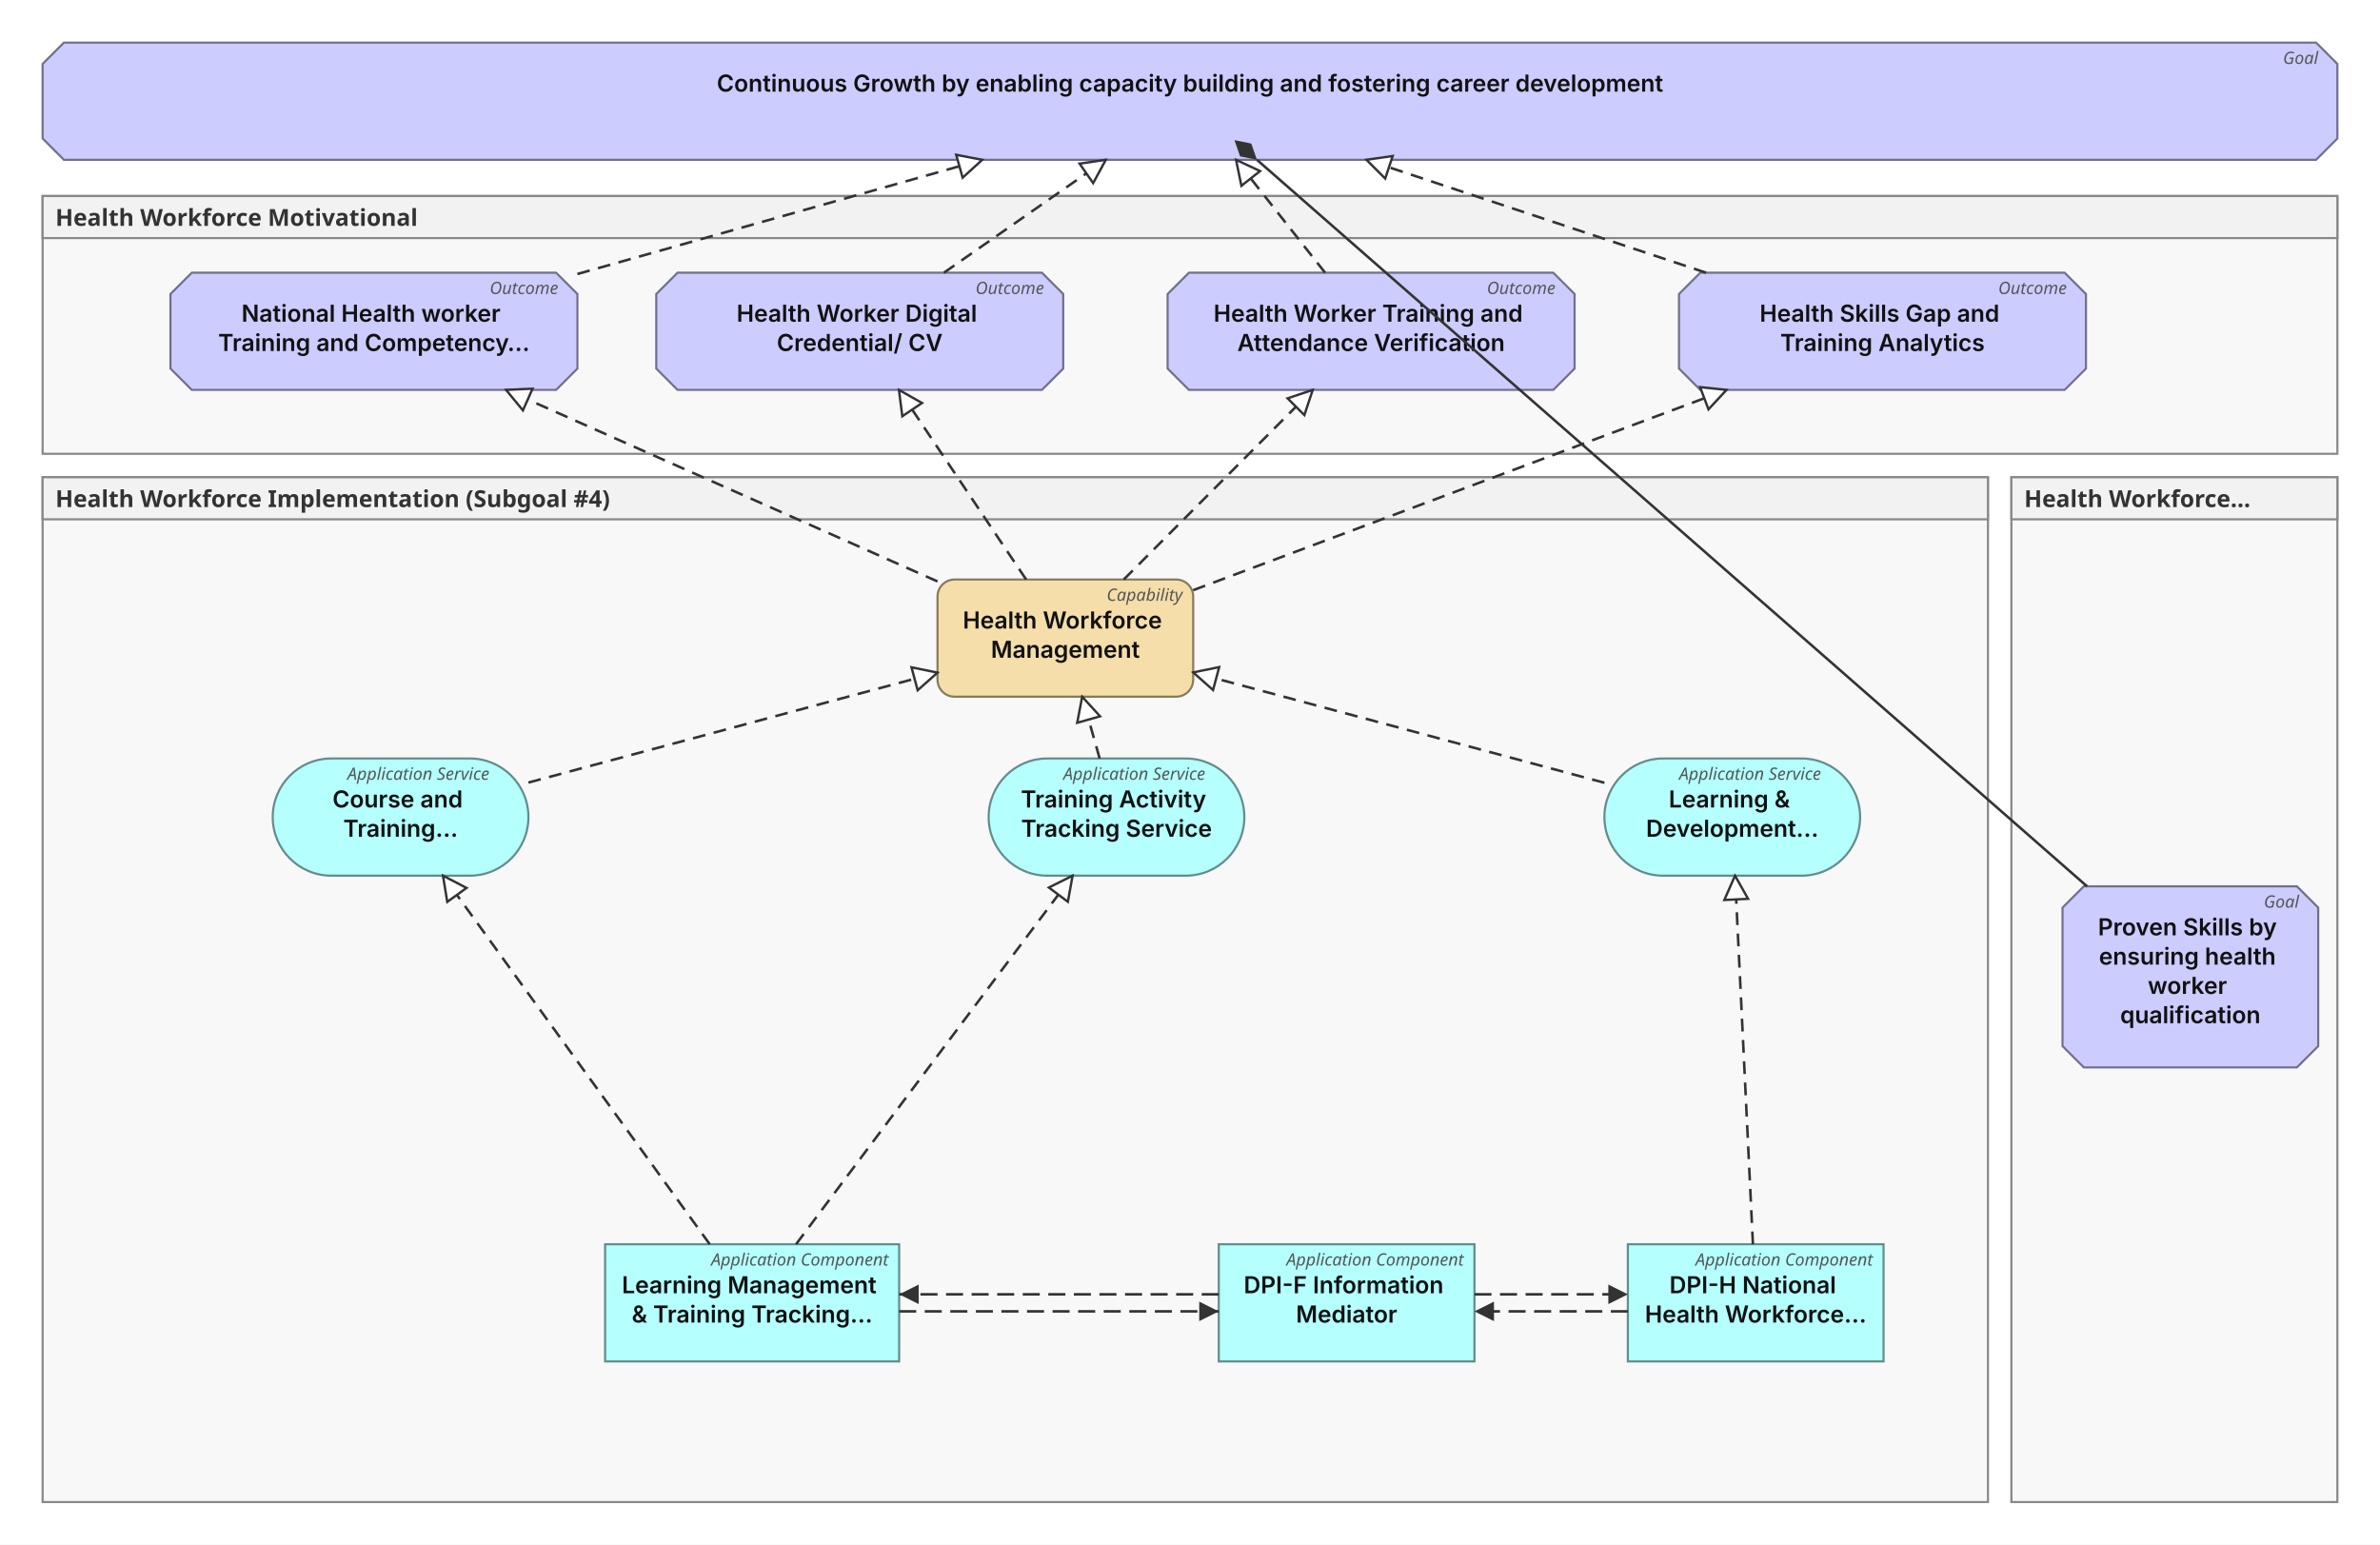
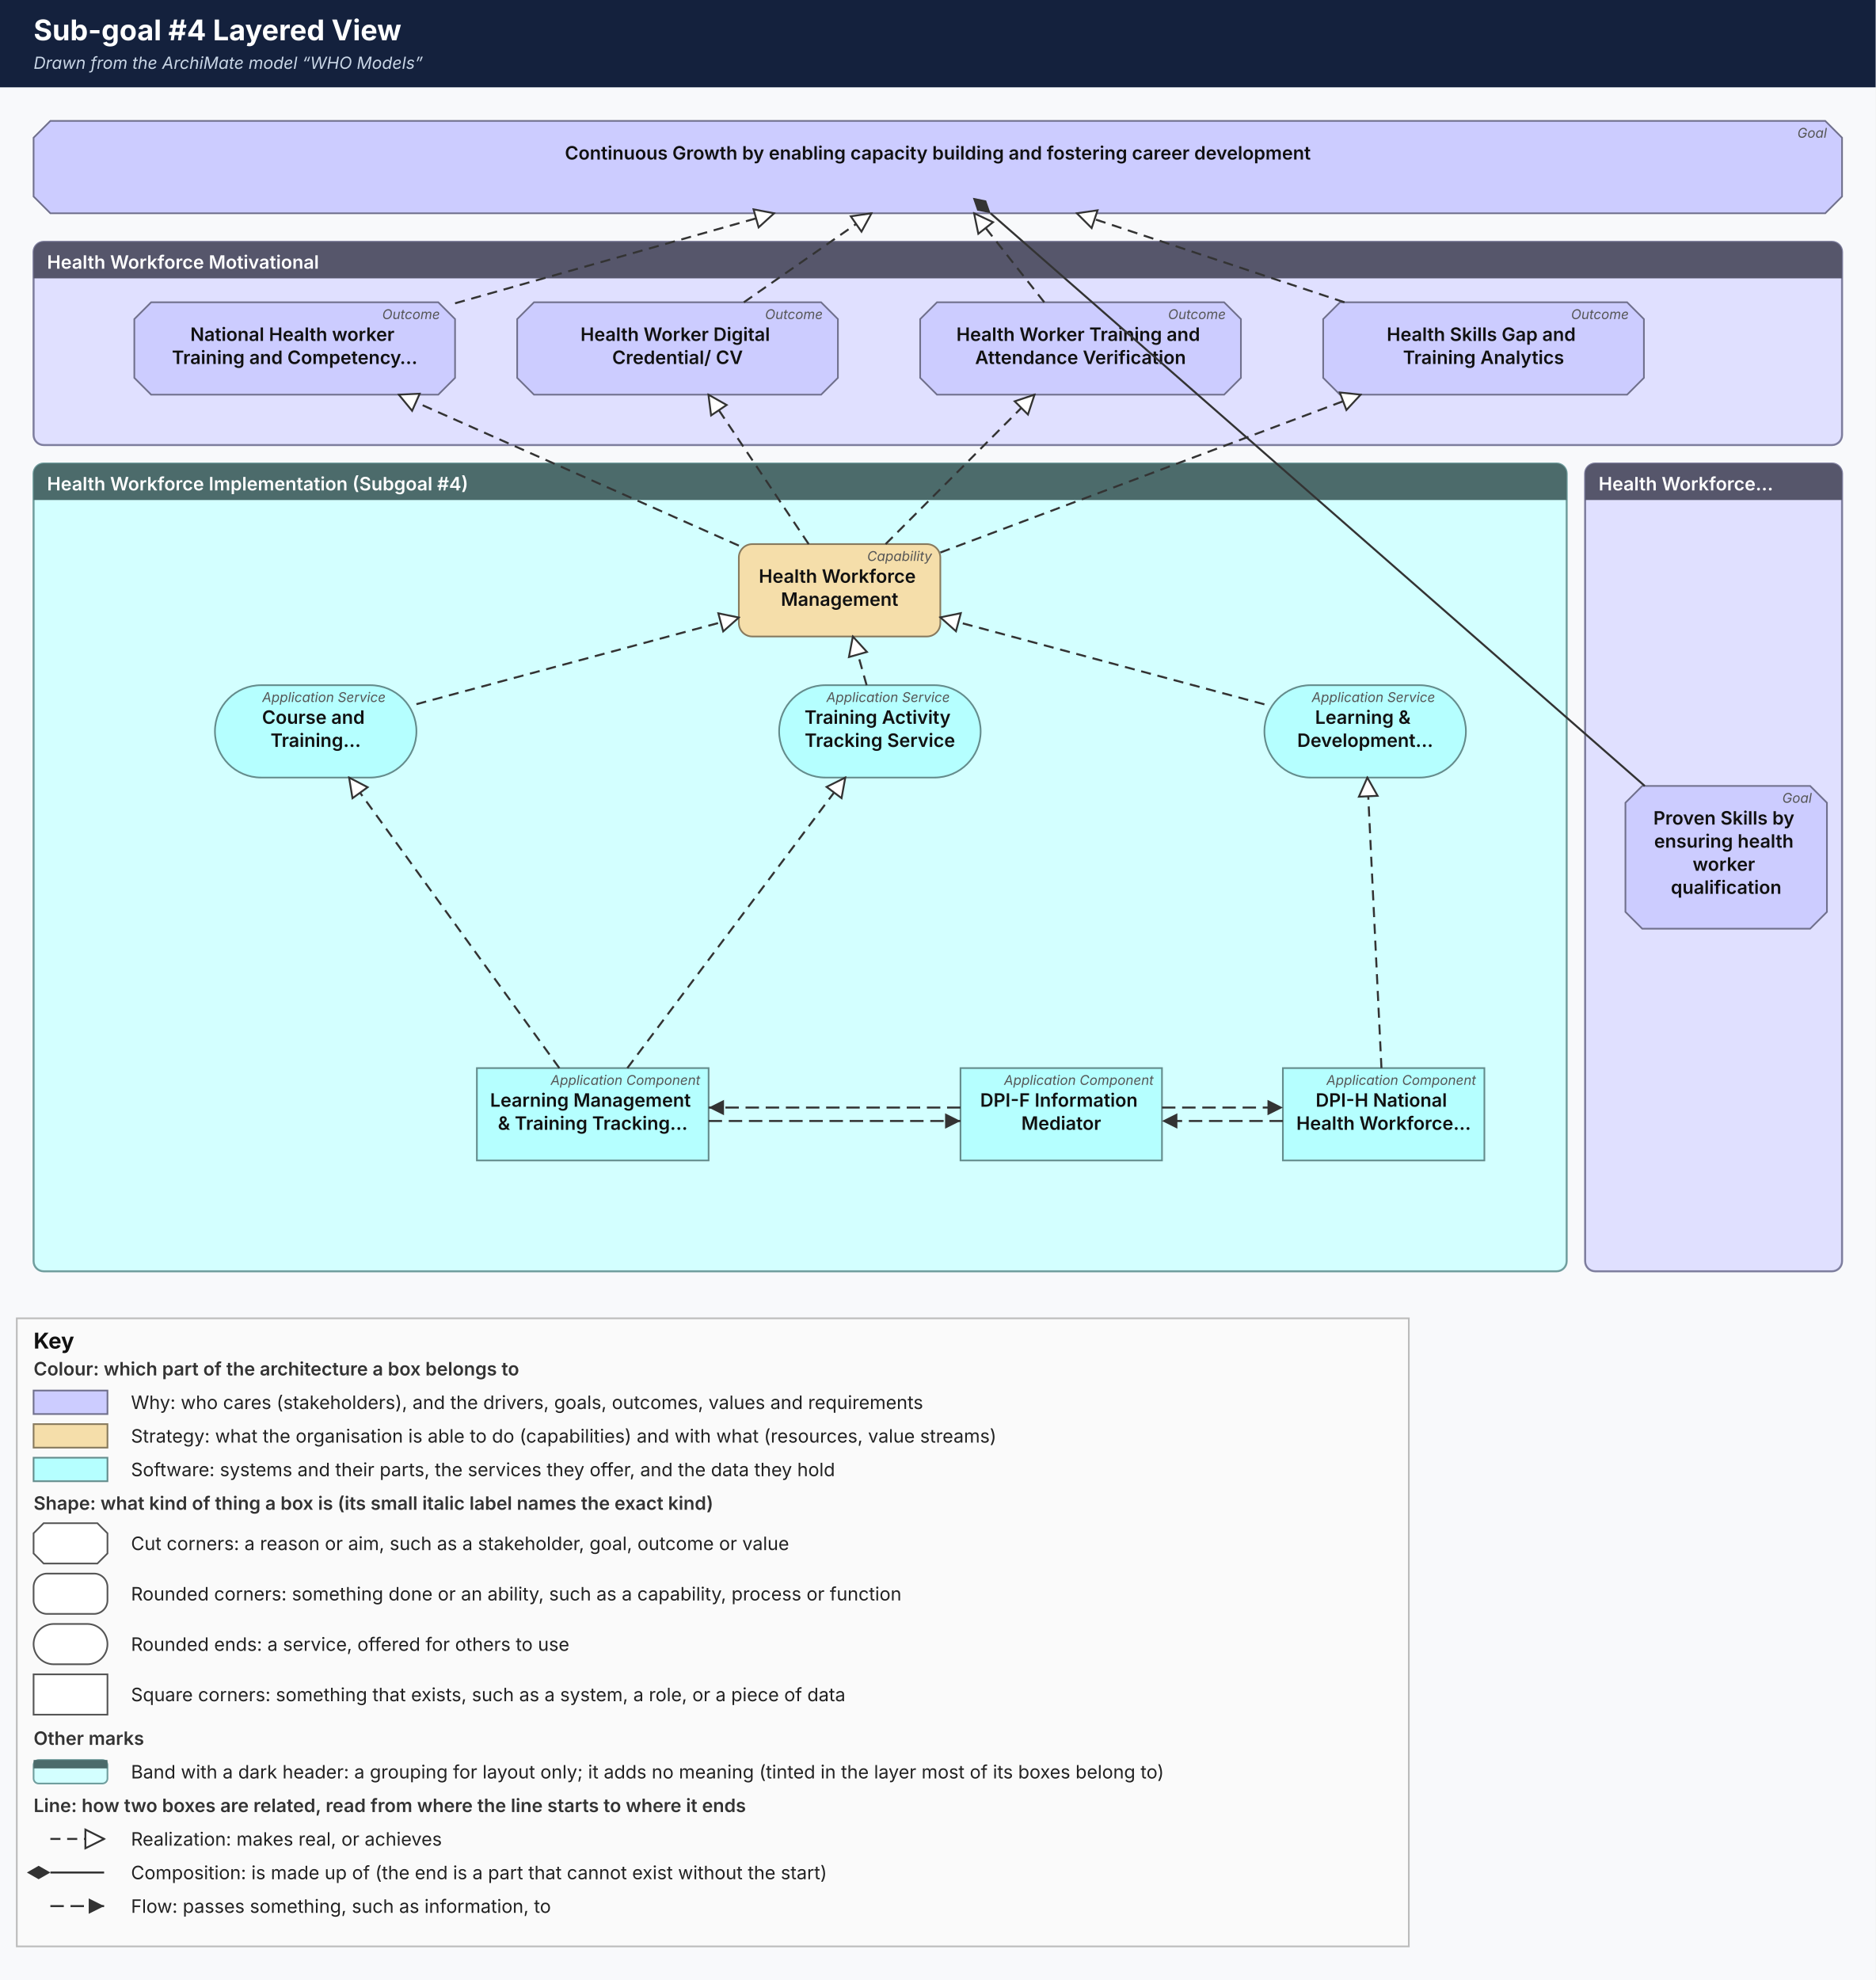
- <svg xmlns="http://www.w3.org/2000/svg" viewBox="28 4 1117 725" width="1117" height="725" role="img" aria-labelledby="av-title">
+ <svg xmlns="http://www.w3.org/2000/svg" viewBox="28 -48 1117 1179" width="1117" height="1179" role="img" aria-labelledby="av-title">
  <style>
- .av-name{font:600 11px system-ui,-apple-system,"Segoe UI",sans-serif;fill:#111}
- .av-type{font:italic 8px system-ui,sans-serif;fill:#555}
- .av-group{font:600 11px system-ui,sans-serif;fill:#333}
- .av-note{font:10px system-ui,sans-serif;fill:#222}
- .av-rel{font:9px system-ui,sans-serif;fill:#333;paint-order:stroke;stroke:#fff;stroke-width:3px}
+ .av-name{font:600 11px Inter, "Segoe UI", system-ui, -apple-system, Helvetica, Arial, sans-serif;fill:#111}
+ .av-type{font:italic 8px Inter, "Segoe UI", system-ui, -apple-system, Helvetica, Arial, sans-serif;fill:#555}
+ .av-group{font:600 11px Inter, "Segoe UI", system-ui, -apple-system, Helvetica, Arial, sans-serif;fill:#333}
+ .av-note{font:10px Inter, "Segoe UI", system-ui, -apple-system, Helvetica, Arial, sans-serif;fill:#222}
+ .av-key{font:11px Inter, "Segoe UI", system-ui, -apple-system, Helvetica, Arial, sans-serif;fill:#222}
+ .av-keyh{font:600 11px Inter, "Segoe UI", system-ui, -apple-system, Helvetica, Arial, sans-serif;fill:#333}
+ .av-keyt{font:700 13px Inter, "Segoe UI", system-ui, -apple-system, Helvetica, Arial, sans-serif;fill:#111}
+ .av-rel{font:9px Inter, "Segoe UI", system-ui, -apple-system, Helvetica, Arial, sans-serif;fill:#333;paint-order:stroke;stroke:#fff;stroke-width:3px}
a:hover rect,a:hover polygon,a:focus rect,a:focus polygon{stroke:#06c;stroke-width:2.5}
</style>
  <defs>
    <marker id="arrow-open" viewBox="0 0 12 12" refX="11" refY="6" markerWidth="11" markerHeight="11" orient="auto-start-reverse" markerUnits="userSpaceOnUse">
      <path d="M1 1 L11 6 L1 11" fill="none" stroke="#333" stroke-width="1.3" />
    </marker>
    <marker id="arrow-filled" viewBox="0 0 12 12" refX="11" refY="6" markerWidth="11" markerHeight="11" orient="auto-start-reverse" markerUnits="userSpaceOnUse">
      <path d="M1 1 L11 6 L1 11 Z" fill="#333" />
    </marker>
    <marker id="arrow-small" viewBox="0 0 10 10" refX="9" refY="5" markerWidth="8" markerHeight="8" orient="auto-start-reverse" markerUnits="userSpaceOnUse">
      <path d="M1 1 L9 5 L1 9" fill="none" stroke="#333" stroke-width="1.2" />
    </marker>
    <marker id="triangle-hollow" viewBox="0 0 14 14" refX="13" refY="7" markerWidth="13" markerHeight="13" orient="auto-start-reverse" markerUnits="userSpaceOnUse">
      <path d="M1 1 L13 7 L1 13 Z" fill="#fff" stroke="#333" stroke-width="1.2" />
    </marker>
    <marker id="diamond-filled" viewBox="0 0 16 10" refX="1" refY="5" markerWidth="16" markerHeight="10" orient="auto-start-reverse" markerUnits="userSpaceOnUse">
      <path d="M1 5 L8 1 L15 5 L8 9 Z" fill="#333" />
    </marker>
    <marker id="diamond-hollow" viewBox="0 0 16 10" refX="1" refY="5" markerWidth="16" markerHeight="10" orient="auto-start-reverse" markerUnits="userSpaceOnUse">
      <path d="M1 5 L8 1 L15 5 L8 9 Z" fill="#fff" stroke="#333" stroke-width="1.2" />
    </marker>
    <marker id="dot" viewBox="0 0 8 8" refX="4" refY="4" markerWidth="7" markerHeight="7" orient="auto" markerUnits="userSpaceOnUse">
      <circle cx="4" cy="4" r="3.2" fill="#333" />
    </marker>
    <pattern id="missing" width="8" height="8" patternUnits="userSpaceOnUse" patternTransform="rotate(45)">
      <rect width="8" height="8" fill="#fff" />
      <line x1="0" y1="0" x2="0" y2="8" stroke="#d33" stroke-width="2" />
    </pattern>
  </defs>
-   <rect x="28" y="4" width="1117" height="725" fill="#fff" />
+   <rect x="28" y="-48" width="1117" height="1179" fill="#f8f9fb" />
+   <rect x="28" y="-48" width="1117" height="52" fill="#14213d" />
+   <text x="48" y="-24" style="font:700 17px Inter, &quot;Segoe UI&quot;, system-ui, -apple-system, Helvetica, Arial, sans-serif;fill:#fff">Sub-goal #4 Layered View</text>
+   <text x="48" y="-7" style="font:italic 10px Inter, &quot;Segoe UI&quot;, system-ui, -apple-system, Helvetica, Arial, sans-serif;fill:#c9d6e6">Drawn from the ArchiMate model “WHO Models”</text>
  <g class="av-g">
-     <rect x="48" y="96" width="1077" height="121" fill="#f2f2f2" fill-opacity=".55" stroke="#888" />
-     <rect x="48" y="96" width="1077" height="19.75" fill="#f2f2f2" stroke="#888" />
-     <text class="av-group" x="54" y="110">Health Workforce Motivational</text>
-   </g>
-   <a href="../../../en/dpi-h-ra/archimate/0.2.0-draft.3/elements/id-e259f944473c44e5babd6bf90b7c7ee0/" target="_top">
+     <rect x="48" y="96" width="1077" height="121" rx="6" fill="#e0e0ff" stroke="#7e7e9e" stroke-width="1.2" />
+     <path d="M48 102 a6 6 0 0 1 6 -6 h1065 a6 6 0 0 1 6 6 v15.75 h-1077 z" fill="#56566b" />
+     <text class="av-group" x="56" y="112" style="fill:#fff">Health Workforce Motivational</text>
+   </g>
+   <a href="../../../en/dpi-h-ra/archimate/0.2.0-draft.3/elements/health-worker-digital-credential-cv/" target="_top">
    <polygon points="346,132 517,132 527,142 527,177 517,187 346,187 336,177 336,142" fill="#ccccff" stroke="#70708c" stroke-width="1" />
    <text class="av-type" x="518" y="142" text-anchor="end">Outcome</text>
    <text class="av-name" x="431.5" y="155" text-anchor="middle">
      <tspan x="431.5" dy="0">Health Worker Digital</tspan>
      <tspan x="431.5" dy="13.75">Credential/ CV</tspan>
    </text>
  </a>
-   <a href="../../../en/dpi-h-ra/archimate/0.2.0-draft.3/elements/id-20be7681d9c74042a0c873381c64b0d3/" target="_top">
+   <a href="../../../en/dpi-h-ra/archimate/0.2.0-draft.3/elements/national-health-worker-training-and-competency-framework/" target="_top">
    <polygon points="118,132 289,132 299,142 299,177 289,187 118,187 108,177 108,142" fill="#ccccff" stroke="#70708c" stroke-width="1" />
    <text class="av-type" x="290" y="142" text-anchor="end">Outcome</text>
    <text class="av-name" x="203.5" y="155" text-anchor="middle">
      <tspan x="203.5" dy="0">National Health worker</tspan>
      <tspan x="203.5" dy="13.75">Training and Competency…</tspan>
    </text>
  </a>
-   <a href="../../../en/dpi-h-ra/archimate/0.2.0-draft.3/elements/id-69a370da6e1e41cdaecc86e56d60969b/" target="_top">
+   <a href="../../../en/dpi-h-ra/archimate/0.2.0-draft.3/elements/health-worker-training-and-attendance-verification/" target="_top">
    <polygon points="586,132 757,132 767,142 767,177 757,187 586,187 576,177 576,142" fill="#ccccff" stroke="#70708c" stroke-width="1" />
    <text class="av-type" x="758" y="142" text-anchor="end">Outcome</text>
    <text class="av-name" x="671.5" y="155" text-anchor="middle">
      <tspan x="671.5" dy="0">Health Worker Training and</tspan>
      <tspan x="671.5" dy="13.75">Attendance Verification</tspan>
    </text>
  </a>
-   <a href="../../../en/dpi-h-ra/archimate/0.2.0-draft.3/elements/id-e5cc3fd583734d32a6d7b6aed15a70f9/" target="_top">
+   <a href="../../../en/dpi-h-ra/archimate/0.2.0-draft.3/elements/health-skills-gap-and-training-analytics/" target="_top">
    <polygon points="826,132 997,132 1007,142 1007,177 997,187 826,187 816,177 816,142" fill="#ccccff" stroke="#70708c" stroke-width="1" />
    <text class="av-type" x="998" y="142" text-anchor="end">Outcome</text>
    <text class="av-name" x="911.5" y="155" text-anchor="middle">
      <tspan x="911.5" dy="0">Health Skills Gap and</tspan>
      <tspan x="911.5" dy="13.75">Training Analytics</tspan>
    </text>
  </a>
-   <a href="../../../en/dpi-h-ra/archimate/0.2.0-draft.3/elements/id-dc0bc2a2f4174df28e44a08870ab964f/" target="_top">
+   <a href="../../../en/dpi-h-ra/archimate/0.2.0-draft.3/elements/continuous-growth-by-enabling-capacity-building-and-dc0b/" target="_top">
    <polygon points="58,24 1115,24 1125,34 1125,69 1115,79 58,79 48,69 48,34" fill="#ccccff" stroke="#70708c" stroke-width="1" />
    <text class="av-type" x="1116" y="34" text-anchor="end">Goal</text>
    <text class="av-name" x="586.5" y="47" text-anchor="middle">
      <tspan x="586.5" dy="0">Continuous Growth by enabling capacity building and fostering career development</tspan>
    </text>
  </a>
  <g class="av-g">
-     <rect x="48" y="228" width="913" height="481" fill="#f2f2f2" fill-opacity=".55" stroke="#888" />
-     <rect x="48" y="228" width="913" height="19.75" fill="#f2f2f2" stroke="#888" />
-     <text class="av-group" x="54" y="242">Health Workforce Implementation (Subgoal #4)</text>
-   </g>
-   <a href="../../../en/dpi-h-ra/archimate/0.2.0-draft.3/elements/id-2fa68d5b309d4464863acefb4973f14b/" target="_top">
+     <rect x="48" y="228" width="913" height="481" rx="6" fill="#d3ffff" stroke="#709e9e" stroke-width="1.2" />
+     <path d="M48 234 a6 6 0 0 1 6 -6 h901 a6 6 0 0 1 6 6 v15.75 h-913 z" fill="#4c6b6b" />
+     <text class="av-group" x="56" y="244" style="fill:#fff">Health Workforce Implementation (Subgoal #4)</text>
+   </g>
+   <a href="../../../en/dpi-h-ra/archimate/0.2.0-draft.3/elements/health-workforce-management/" target="_top">
    <rect x="468" y="276" width="120" height="55" rx="8" fill="#f5deaa" stroke="#877a5e" stroke-width="1" />
    <text class="av-type" x="583" y="286" text-anchor="end">Capability</text>
    <text class="av-name" x="528" y="299" text-anchor="middle">
      <tspan x="528" dy="0">Health Workforce</tspan>
      <tspan x="528" dy="13.75">Management</tspan>
    </text>
  </a>
-   <a href="../../../en/dpi-h-ra/archimate/0.2.0-draft.3/elements/id-961cfe0f56b54c5ea4f48c3f34109e0e/" target="_top">
+   <a href="../../../en/dpi-h-ra/archimate/0.2.0-draft.3/elements/dpi-h-national-health-workforce-directory-registry/" target="_top">
    <rect x="792" y="588" width="120" height="55" fill="#b5ffff" stroke="#648c8c" stroke-width="1" />
    <text class="av-type" x="907" y="598" text-anchor="end">Application Component</text>
    <text class="av-name" x="852" y="611" text-anchor="middle">
      <tspan x="852" dy="0">DPI-H National</tspan>
      <tspan x="852" dy="13.75">Health Workforce…</tspan>
    </text>
  </a>
-   <a href="../../../en/dpi-h-ra/archimate/0.2.0-draft.3/elements/id-7862a8939c5a458c9ad1674062700688/" target="_top">
+   <a href="../../../en/dpi-h-ra/archimate/0.2.0-draft.3/elements/dpi-f-information-mediator/" target="_top">
    <rect x="600" y="588" width="120" height="55" fill="#b5ffff" stroke="#648c8c" stroke-width="1" />
    <text class="av-type" x="715" y="598" text-anchor="end">Application Component</text>
    <text class="av-name" x="660" y="611" text-anchor="middle">
      <tspan x="660" dy="0">DPI-F Information</tspan>
      <tspan x="660" dy="13.75">Mediator</tspan>
    </text>
  </a>
-   <a href="../../../en/dpi-h-ra/archimate/0.2.0-draft.3/elements/id-798d57278ff44e6b90dd5b9ad2c4e486/" target="_top">
+   <a href="../../../en/dpi-h-ra/archimate/0.2.0-draft.3/elements/course-and-training-catalogue-service/" target="_top">
    <rect x="156" y="360" width="120" height="55" rx="27.5" fill="#b5ffff" stroke="#648c8c" stroke-width="1" />
    <text class="av-type" x="257.667" y="370" text-anchor="end">Application Service</text>
    <text class="av-name" x="216" y="383" text-anchor="middle">
      <tspan x="216" dy="0">Course and</tspan>
      <tspan x="216" dy="13.75">Training…</tspan>
    </text>
  </a>
-   <a href="../../../en/dpi-h-ra/archimate/0.2.0-draft.3/elements/id-2db3a2a56e0d4f13bd4cacd13c5cfe1f/" target="_top">
+   <a href="../../../en/dpi-h-ra/archimate/0.2.0-draft.3/elements/learning-development-planning-service/" target="_top">
    <rect x="781" y="360" width="120" height="55" rx="27.5" fill="#b5ffff" stroke="#648c8c" stroke-width="1" />
    <text class="av-type" x="882.667" y="370" text-anchor="end">Application Service</text>
    <text class="av-name" x="841" y="383" text-anchor="middle">
      <tspan x="841" dy="0">Learning &amp;</tspan>
      <tspan x="841" dy="13.75">Development…</tspan>
    </text>
  </a>
-   <a href="../../../en/dpi-h-ra/archimate/0.2.0-draft.3/elements/id-64f3850ce2f741e2ac6318bc0d685456/" target="_top">
+   <a href="../../../en/dpi-h-ra/archimate/0.2.0-draft.3/elements/training-activity-tracking-service/" target="_top">
    <rect x="492" y="360" width="120" height="55" rx="27.5" fill="#b5ffff" stroke="#648c8c" stroke-width="1" />
    <text class="av-type" x="593.667" y="370" text-anchor="end">Application Service</text>
    <text class="av-name" x="552" y="383" text-anchor="middle">
      <tspan x="552" dy="0">Training Activity</tspan>
      <tspan x="552" dy="13.75">Tracking Service</tspan>
    </text>
  </a>
-   <a href="../../../en/dpi-h-ra/archimate/0.2.0-draft.3/elements/id-524dea71aa26495883e2ab4efbca3075/" target="_top">
+   <a href="../../../en/dpi-h-ra/archimate/0.2.0-draft.3/elements/learning-management-training-tracking-systems/" target="_top">
    <rect x="312" y="588" width="138" height="55" fill="#b5ffff" stroke="#648c8c" stroke-width="1" />
    <text class="av-type" x="445" y="598" text-anchor="end">Application Component</text>
    <text class="av-name" x="381" y="611" text-anchor="middle">
      <tspan x="381" dy="0">Learning Management</tspan>
      <tspan x="381" dy="13.75">&amp; Training Tracking…</tspan>
    </text>
  </a>
  <g class="av-g">
-     <rect x="972" y="228" width="153" height="481" fill="#f2f2f2" fill-opacity=".55" stroke="#888" />
-     <rect x="972" y="228" width="153" height="19.75" fill="#f2f2f2" stroke="#888" />
-     <text class="av-group" x="978" y="242">Health Workforce…</text>
-   </g>
-   <a href="../../../en/dpi-h-ra/archimate/0.2.0-draft.3/elements/id-e0d8f8337bdc479c947bd4c34cc14e9d/" target="_top">
+     <rect x="972" y="228" width="153" height="481" rx="6" fill="#e0e0ff" stroke="#7e7e9e" stroke-width="1.2" />
+     <path d="M972 234 a6 6 0 0 1 6 -6 h141 a6 6 0 0 1 6 6 v15.75 h-153 z" fill="#56566b" />
+     <text class="av-group" x="980" y="244" style="fill:#fff">Health Workforce…</text>
+   </g>
+   <a href="../../../en/dpi-h-ra/archimate/0.2.0-draft.3/elements/proven-skills-by-ensuring-health-worker-qualification/" target="_top">
    <polygon points="1006,420 1106,420 1116,430 1116,495 1106,505 1006,505 996,495 996,430" fill="#ccccff" stroke="#70708c" stroke-width="1" />
    <text class="av-type" x="1107" y="430" text-anchor="end">Goal</text>
    <text class="av-name" x="1056" y="443" text-anchor="middle">
      <tspan x="1056" dy="0">Proven Skills by</tspan>
      <tspan x="1056" dy="13.75">ensuring health</tspan>
      <tspan x="1056" dy="13.75">worker</tspan>
      <tspan x="1056" dy="13.75">qualification</tspan>
    </text>
  </a>
  <a href="../../../en/dpi-h-ra/archimate/0.2.0-draft.3/relationships/id-cfe34172d39f4a67a1856f4028d0c160/" target="_top">
    <path d="M471 132 L547 79" fill="none" stroke="#333" stroke-width="1.2" stroke-dasharray="6 4" marker-end="url(#triangle-hollow)" />
    <path d="M471 132 L547 79" fill="none" stroke="transparent" stroke-width="8" />
  </a>
  <a href="../../../en/dpi-h-ra/archimate/0.2.0-draft.3/relationships/id-4e13487ad8084f34acdb0b17bec22ccf/" target="_top">
    <path d="M299 132.6 L489 79" fill="none" stroke="#333" stroke-width="1.2" stroke-dasharray="6 4" marker-end="url(#triangle-hollow)" />
    <path d="M299 132.6 L489 79" fill="none" stroke="transparent" stroke-width="8" />
  </a>
  <a href="../../../en/dpi-h-ra/archimate/0.2.0-draft.3/relationships/id-d3d7c068a5be4451b17a7cb1b2fd1609/" target="_top">
    <path d="M649.9 132 L608.1 79" fill="none" stroke="#333" stroke-width="1.2" stroke-dasharray="6 4" marker-end="url(#triangle-hollow)" />
    <path d="M649.9 132 L608.1 79" fill="none" stroke="transparent" stroke-width="8" />
  </a>
  <a href="../../../en/dpi-h-ra/archimate/0.2.0-draft.3/relationships/id-53576374f6d0487890622102bf924d09/" target="_top">
    <path d="M828.7 132 L669.3 79" fill="none" stroke="#333" stroke-width="1.2" stroke-dasharray="6 4" marker-end="url(#triangle-hollow)" />
    <path d="M828.7 132 L669.3 79" fill="none" stroke="transparent" stroke-width="8" />
  </a>
  <a href="../../../en/dpi-h-ra/archimate/0.2.0-draft.3/relationships/id-c7c127c06d1c4e7189609db196cdcea8/" target="_top">
    <path d="M617.9 79 L1007.5 420" fill="none" stroke="#333" stroke-width="1.2" marker-start="url(#diamond-filled)" />
    <path d="M617.9 79 L1007.5 420" fill="none" stroke="transparent" stroke-width="8" />
  </a>
  <a href="../../../en/dpi-h-ra/archimate/0.2.0-draft.3/relationships/id-a6cbce303c3f415b9ea083b2b3caa8e1/" target="_top">
    <path d="M468 276.9 L265.5 187" fill="none" stroke="#333" stroke-width="1.2" stroke-dasharray="6 4" marker-end="url(#triangle-hollow)" />
    <path d="M468 276.9 L265.5 187" fill="none" stroke="transparent" stroke-width="8" />
  </a>
  <a href="../../../en/dpi-h-ra/archimate/0.2.0-draft.3/relationships/id-ff9112a9cb1a4ae7b5bb3a54ccce45c6/" target="_top">
    <path d="M509.6 276 L449.9 187" fill="none" stroke="#333" stroke-width="1.2" stroke-dasharray="6 4" marker-end="url(#triangle-hollow)" />
    <path d="M509.6 276 L449.9 187" fill="none" stroke="transparent" stroke-width="8" />
  </a>
  <a href="../../../en/dpi-h-ra/archimate/0.2.0-draft.3/relationships/id-dc2a7ba43b0b4218895fefd38c67b42e/" target="_top">
    <path d="M555.4 276 L644.1 187" fill="none" stroke="#333" stroke-width="1.2" stroke-dasharray="6 4" marker-end="url(#triangle-hollow)" />
    <path d="M555.4 276 L644.1 187" fill="none" stroke="transparent" stroke-width="8" />
  </a>
  <a href="../../../en/dpi-h-ra/archimate/0.2.0-draft.3/relationships/id-aff81569dae3406888274347f90c47bc/" target="_top">
    <path d="M588 281 L838.3 187" fill="none" stroke="#333" stroke-width="1.2" stroke-dasharray="6 4" marker-end="url(#triangle-hollow)" />
    <path d="M588 281 L838.3 187" fill="none" stroke="transparent" stroke-width="8" />
  </a>
  <a href="../../../en/dpi-h-ra/archimate/0.2.0-draft.3/relationships/id-fb7f0277b41346d5879bb83277f26733/" target="_top">
    <path d="M792 619.5 L720 619.5" fill="none" stroke="#333" stroke-width="1.2" stroke-dasharray="8 4" marker-end="url(#arrow-filled)" />
    <path d="M792 619.5 L720 619.5" fill="none" stroke="transparent" stroke-width="8" />
  </a>
  <a href="../../../en/dpi-h-ra/archimate/0.2.0-draft.3/relationships/id-fee05b13f26a4e42a850451d54c24f52/" target="_top">
    <path d="M850.7 588 L842.3 415" fill="none" stroke="#333" stroke-width="1.2" stroke-dasharray="6 4" marker-end="url(#triangle-hollow)" />
    <path d="M850.7 588 L842.3 415" fill="none" stroke="transparent" stroke-width="8" />
  </a>
  <a href="../../../en/dpi-h-ra/archimate/0.2.0-draft.3/relationships/id-ace822c5be96420a980993dcb3184ce4/" target="_top">
    <path d="M720 611.5 L792 611.5" fill="none" stroke="#333" stroke-width="1.2" stroke-dasharray="8 4" marker-end="url(#arrow-filled)" />
    <path d="M720 611.5 L792 611.5" fill="none" stroke="transparent" stroke-width="8" />
  </a>
  <a href="../../../en/dpi-h-ra/archimate/0.2.0-draft.3/relationships/id-9c4002debe71452bbc9a178249f24535/" target="_top">
    <path d="M600 611.5 L450 611.5" fill="none" stroke="#333" stroke-width="1.2" stroke-dasharray="8 4" marker-end="url(#arrow-filled)" />
    <path d="M600 611.5 L450 611.5" fill="none" stroke="transparent" stroke-width="8" />
  </a>
  <a href="../../../en/dpi-h-ra/archimate/0.2.0-draft.3/relationships/id-d1ea1816a1094c819b13477a63351594/" target="_top">
    <path d="M276 371.3 L468 319.7" fill="none" stroke="#333" stroke-width="1.2" stroke-dasharray="6 4" marker-end="url(#triangle-hollow)" />
    <path d="M276 371.3 L468 319.7" fill="none" stroke="transparent" stroke-width="8" />
  </a>
  <a href="../../../en/dpi-h-ra/archimate/0.2.0-draft.3/relationships/id-d272226af517491da2c9bd3f26a5b192/" target="_top">
    <path d="M781 371.4 L588 319.6" fill="none" stroke="#333" stroke-width="1.2" stroke-dasharray="6 4" marker-end="url(#triangle-hollow)" />
    <path d="M781 371.4 L588 319.6" fill="none" stroke="transparent" stroke-width="8" />
  </a>
  <a href="../../../en/dpi-h-ra/archimate/0.2.0-draft.3/relationships/id-9ad2ade7e4bf4f9983248ea15836b11d/" target="_top">
    <path d="M544.1 360 L535.9 331" fill="none" stroke="#333" stroke-width="1.2" stroke-dasharray="6 4" marker-end="url(#triangle-hollow)" />
    <path d="M544.1 360 L535.9 331" fill="none" stroke="transparent" stroke-width="8" />
  </a>
  <a href="../../../en/dpi-h-ra/archimate/0.2.0-draft.3/relationships/id-220b38207c5249029f7ac7d1dff5bf35/" target="_top">
    <path d="M450 619.5 L600 619.5" fill="none" stroke="#333" stroke-width="1.2" stroke-dasharray="8 4" marker-end="url(#arrow-filled)" />
    <path d="M450 619.5 L600 619.5" fill="none" stroke="transparent" stroke-width="8" />
  </a>
  <a href="../../../en/dpi-h-ra/archimate/0.2.0-draft.3/relationships/id-cee761b3cb354bd1871c6c706655f847/" target="_top">
    <path d="M361.1 588 L235.9 415" fill="none" stroke="#333" stroke-width="1.2" stroke-dasharray="6 4" marker-end="url(#triangle-hollow)" />
    <path d="M361.1 588 L235.9 415" fill="none" stroke="transparent" stroke-width="8" />
  </a>
  <a href="../../../en/dpi-h-ra/archimate/0.2.0-draft.3/relationships/id-2acbb8c5a7b1494abc07d8055b2ab097/" target="_top">
    <path d="M401.6 588 L531.4 415" fill="none" stroke="#333" stroke-width="1.2" stroke-dasharray="6 4" marker-end="url(#triangle-hollow)" />
    <path d="M401.6 588 L531.4 415" fill="none" stroke="transparent" stroke-width="8" />
  </a>
+   <g class="av-legend">
+     <rect x="38" y="737" width="829" height="374" fill="#fafafa" stroke="#bbb" />
+     <text class="av-keyt" x="48" y="755">Key</text>
+     <text class="av-keyh" x="48" y="771">Colour: which part of the architecture a box belongs to</text>
+     <rect x="48" y="780" width="44" height="14" fill="#ccccff" stroke="#70708c" />
+     <text class="av-key" x="106" y="791">Why: who cares (stakeholders), and the drivers, goals, outcomes, values and requirements</text>
+     <rect x="48" y="800" width="44" height="14" fill="#f5deaa" stroke="#877a5e" />
+     <text class="av-key" x="106" y="811">Strategy: what the organisation is able to do (capabilities) and with what (resources, value streams)</text>
+     <rect x="48" y="820" width="44" height="14" fill="#b5ffff" stroke="#648c8c" />
+     <text class="av-key" x="106" y="831">Software: systems and their parts, the services they offer, and the data they hold</text>
+     <text class="av-keyh" x="48" y="851">Shape: what kind of thing a box is (its small italic label names the exact kind)</text>
+     <polygon points="54,859 86,859 92,865 92,877 86,883 54,883 48,877 48,865" fill="#fff" stroke="#555" />
+     <text class="av-key" x="106" y="875">Cut corners: a reason or aim, such as a stakeholder, goal, outcome or value</text>
+     <rect x="48" y="889" width="44" height="24" rx="8" fill="#fff" stroke="#555" />
+     <text class="av-key" x="106" y="905">Rounded corners: something done or an ability, such as a capability, process or function</text>
+     <rect x="48" y="919" width="44" height="24" rx="12" fill="#fff" stroke="#555" />
+     <text class="av-key" x="106" y="935">Rounded ends: a service, offered for others to use</text>
+     <rect x="48" y="949" width="44" height="24" fill="#fff" stroke="#555" />
+     <text class="av-key" x="106" y="965">Square corners: something that exists, such as a system, a role, or a piece of data</text>
+     <text class="av-keyh" x="48" y="991">Other marks</text>
+     <rect x="48" y="1000" width="44" height="14" rx="3" fill="#d3ffff" stroke="#709e9e" />
+     <rect x="48" y="1000" width="44" height="5" fill="#4c6b6b" />
+     <text class="av-key" x="106" y="1011">Band with a dark header: a grouping for layout only; it adds no meaning (tinted in the layer most of its boxes belong to)</text>
+     <text class="av-keyh" x="48" y="1031">Line: how two boxes are related, read from where the line starts to where it ends</text>
+     <path d="M58 1047 L90 1047" fill="none" stroke="#333" stroke-width="1.2" stroke-dasharray="6 4" marker-end="url(#triangle-hollow)" />
+     <text class="av-key" x="106" y="1051">Realization: makes real, or achieves</text>
+     <path d="M58 1067 L90 1067" fill="none" stroke="#333" stroke-width="1.2" marker-start="url(#diamond-filled)" />
+     <text class="av-key" x="106" y="1071">Composition: is made up of (the end is a part that cannot exist without the start)</text>
+     <path d="M58 1087 L90 1087" fill="none" stroke="#333" stroke-width="1.2" stroke-dasharray="8 4" marker-end="url(#arrow-filled)" />
+     <text class="av-key" x="106" y="1091">Flow: passes something, such as information, to</text>
+   </g>
</svg>
